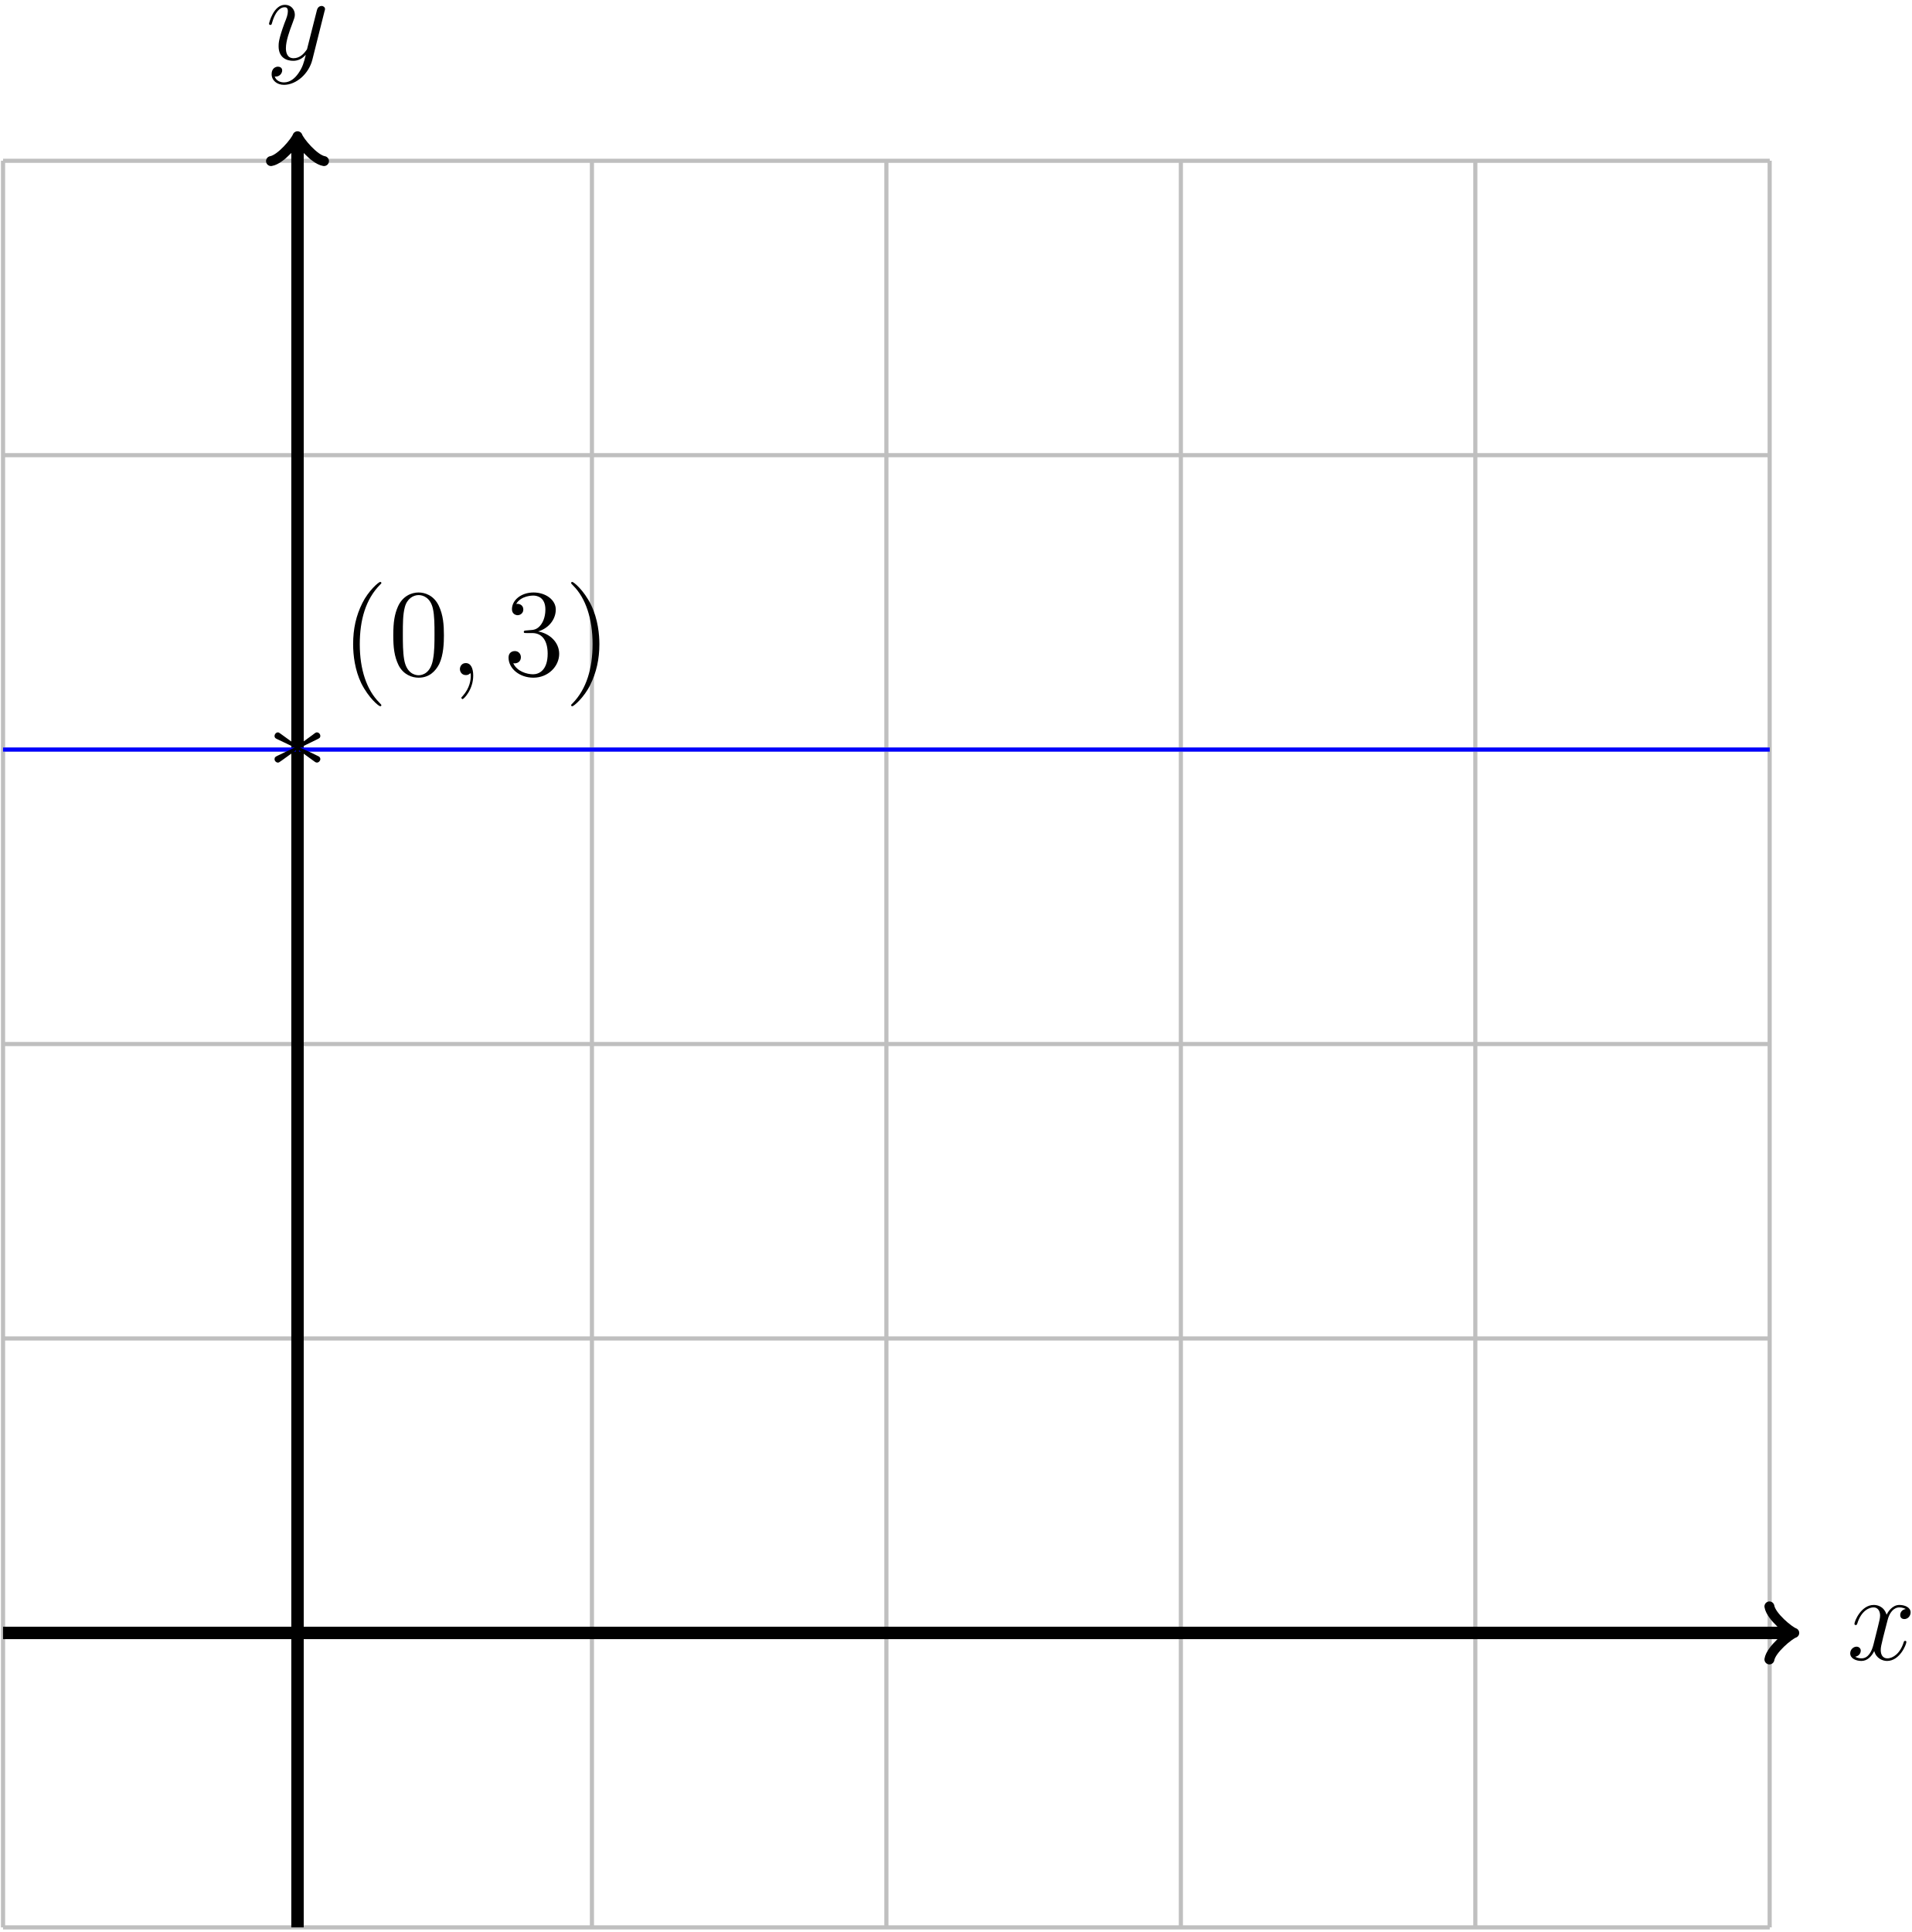
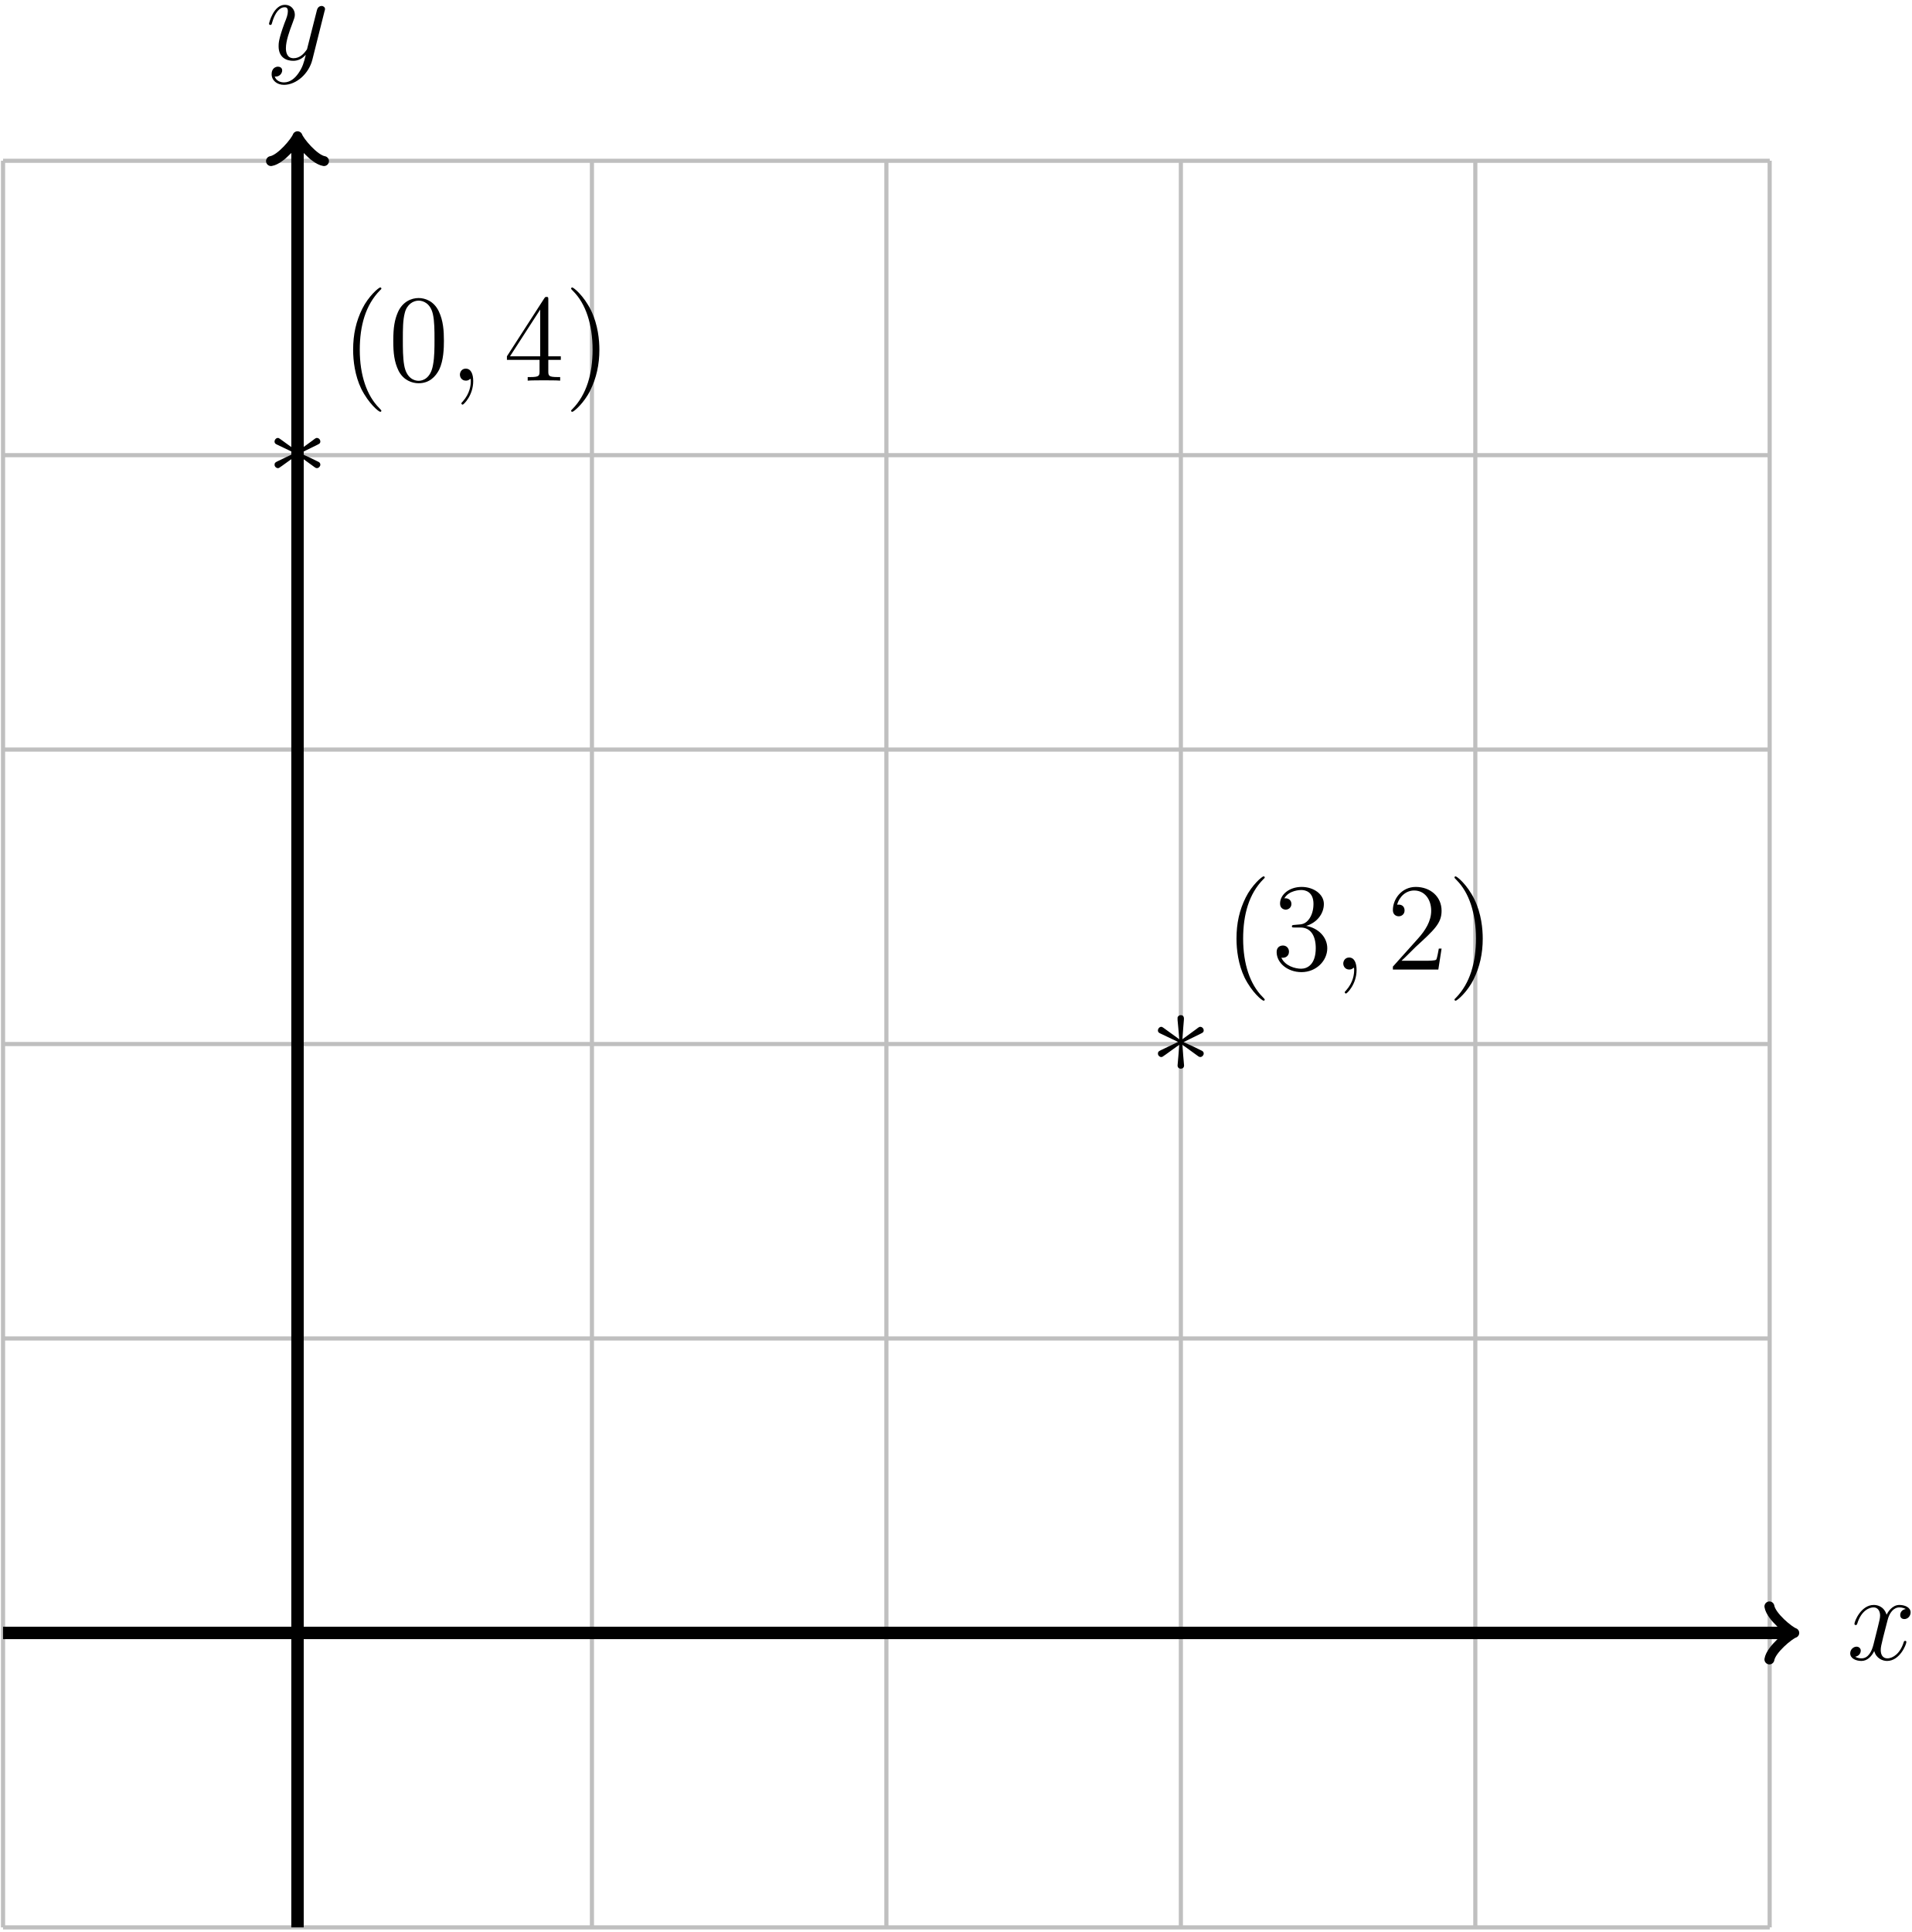
<svg xmlns="http://www.w3.org/2000/svg" xmlns:xlink="http://www.w3.org/1999/xlink" width="184pt" height="186pt" viewBox="0 0 184 186" version="1.1">
  <defs>
    <g>
      <symbol overflow="visible" id="glyph0-0">
        <path style="stroke:none;" d="" />
      </symbol>
      <symbol overflow="visible" id="glyph0-1">
        <path style="stroke:none;" d="M 5.672 -4.875 C 5.281 -4.812 5.141 -4.516 5.141 -4.297 C 5.141 -4 5.359 -3.906 5.531 -3.906 C 5.891 -3.906 6.141 -4.219 6.141 -4.547 C 6.141 -5.047 5.562 -5.266 5.062 -5.266 C 4.344 -5.266 3.938 -4.547 3.828 -4.328 C 3.547 -5.219 2.812 -5.266 2.594 -5.266 C 1.375 -5.266 0.734 -3.703 0.734 -3.438 C 0.734 -3.391 0.781 -3.328 0.859 -3.328 C 0.953 -3.328 0.984 -3.406 1 -3.453 C 1.406 -4.781 2.219 -5.031 2.562 -5.031 C 3.094 -5.031 3.203 -4.531 3.203 -4.25 C 3.203 -3.984 3.125 -3.703 2.984 -3.125 L 2.578 -1.5 C 2.406 -0.781 2.062 -0.125 1.422 -0.125 C 1.359 -0.125 1.062 -0.125 0.812 -0.281 C 1.25 -0.359 1.344 -0.719 1.344 -0.859 C 1.344 -1.094 1.156 -1.25 0.938 -1.25 C 0.641 -1.25 0.328 -0.984 0.328 -0.609 C 0.328 -0.109 0.891 0.125 1.406 0.125 C 1.984 0.125 2.391 -0.328 2.641 -0.828 C 2.828 -0.125 3.438 0.125 3.875 0.125 C 5.094 0.125 5.734 -1.453 5.734 -1.703 C 5.734 -1.766 5.688 -1.812 5.625 -1.812 C 5.516 -1.812 5.5 -1.75 5.469 -1.656 C 5.141 -0.609 4.453 -0.125 3.906 -0.125 C 3.484 -0.125 3.266 -0.438 3.266 -0.922 C 3.266 -1.188 3.312 -1.375 3.5 -2.156 L 3.922 -3.797 C 4.094 -4.5 4.5 -5.031 5.062 -5.031 C 5.078 -5.031 5.422 -5.031 5.672 -4.875 Z M 5.672 -4.875 " />
      </symbol>
      <symbol overflow="visible" id="glyph0-2">
        <path style="stroke:none;" d="M 3.141 1.344 C 2.828 1.797 2.359 2.203 1.766 2.203 C 1.625 2.203 1.047 2.172 0.875 1.625 C 0.906 1.641 0.969 1.641 0.984 1.641 C 1.344 1.641 1.594 1.328 1.594 1.047 C 1.594 0.781 1.359 0.688 1.188 0.688 C 0.984 0.688 0.578 0.828 0.578 1.406 C 0.578 2.016 1.094 2.438 1.766 2.438 C 2.969 2.438 4.172 1.344 4.5 0.016 L 5.672 -4.656 C 5.688 -4.703 5.719 -4.781 5.719 -4.859 C 5.719 -5.031 5.562 -5.156 5.391 -5.156 C 5.281 -5.156 5.031 -5.109 4.938 -4.75 L 4.047 -1.234 C 4 -1.016 4 -0.984 3.891 -0.859 C 3.656 -0.531 3.266 -0.125 2.688 -0.125 C 2.016 -0.125 1.953 -0.781 1.953 -1.094 C 1.953 -1.781 2.281 -2.703 2.609 -3.562 C 2.734 -3.906 2.812 -4.078 2.812 -4.312 C 2.812 -4.812 2.453 -5.266 1.859 -5.266 C 0.766 -5.266 0.328 -3.531 0.328 -3.438 C 0.328 -3.391 0.375 -3.328 0.453 -3.328 C 0.562 -3.328 0.578 -3.375 0.625 -3.547 C 0.906 -4.547 1.359 -5.031 1.828 -5.031 C 1.938 -5.031 2.141 -5.031 2.141 -4.641 C 2.141 -4.328 2.016 -3.984 1.828 -3.531 C 1.25 -1.953 1.25 -1.562 1.25 -1.281 C 1.25 -0.141 2.062 0.125 2.656 0.125 C 3 0.125 3.438 0.016 3.844 -0.438 L 3.859 -0.422 C 3.688 0.281 3.562 0.75 3.141 1.344 Z M 3.141 1.344 " />
      </symbol>
      <symbol overflow="visible" id="glyph0-3">
        <path style="stroke:none;" d="M 2.328 0.047 C 2.328 -0.641 2.109 -1.156 1.609 -1.156 C 1.234 -1.156 1.047 -0.844 1.047 -0.578 C 1.047 -0.328 1.219 0 1.625 0 C 1.781 0 1.906 -0.047 2.016 -0.156 C 2.047 -0.172 2.062 -0.172 2.062 -0.172 C 2.094 -0.172 2.094 -0.016 2.094 0.047 C 2.094 0.438 2.016 1.219 1.328 2 C 1.188 2.141 1.188 2.156 1.188 2.188 C 1.188 2.25 1.25 2.312 1.312 2.312 C 1.406 2.312 2.328 1.422 2.328 0.047 Z M 2.328 0.047 " />
      </symbol>
      <symbol overflow="visible" id="glyph1-0">
        <path style="stroke:none;" d="" />
      </symbol>
      <symbol overflow="visible" id="glyph1-1">
        <path style="stroke:none;" d="M 3.281 -5.109 C 3.297 -5.266 3.297 -5.562 2.984 -5.562 C 2.797 -5.562 2.641 -5.406 2.672 -5.25 L 2.672 -5.094 L 2.844 -3.234 L 1.312 -4.344 C 1.203 -4.406 1.188 -4.438 1.094 -4.438 C 0.938 -4.438 0.781 -4.266 0.781 -4.094 C 0.781 -3.906 0.891 -3.859 1.016 -3.797 L 2.719 -2.984 L 1.062 -2.188 C 0.875 -2.094 0.781 -2.047 0.781 -1.859 C 0.781 -1.688 0.938 -1.531 1.094 -1.531 C 1.188 -1.531 1.203 -1.531 1.5 -1.75 L 2.844 -2.719 L 2.672 -0.719 C 2.672 -0.469 2.875 -0.406 2.969 -0.406 C 3.125 -0.406 3.297 -0.484 3.297 -0.719 L 3.125 -2.719 L 4.656 -1.609 C 4.75 -1.547 4.781 -1.531 4.859 -1.531 C 5.031 -1.531 5.188 -1.703 5.188 -1.859 C 5.188 -2.047 5.078 -2.109 4.938 -2.172 C 4.219 -2.531 4.203 -2.531 3.25 -2.969 L 4.906 -3.781 C 5.094 -3.875 5.188 -3.922 5.188 -4.094 C 5.188 -4.281 5.031 -4.438 4.859 -4.438 C 4.781 -4.438 4.75 -4.438 4.453 -4.203 L 3.125 -3.234 Z M 3.281 -5.109 " />
      </symbol>
      <symbol overflow="visible" id="glyph2-0">
        <path style="stroke:none;" d="" />
      </symbol>
      <symbol overflow="visible" id="glyph2-1">
        <path style="stroke:none;" d="M 3.891 2.906 C 3.891 2.875 3.891 2.844 3.688 2.641 C 2.484 1.438 1.812 -0.531 1.812 -2.969 C 1.812 -5.297 2.375 -7.297 3.766 -8.703 C 3.891 -8.812 3.891 -8.828 3.891 -8.875 C 3.891 -8.938 3.828 -8.969 3.781 -8.969 C 3.625 -8.969 2.641 -8.109 2.062 -6.938 C 1.453 -5.719 1.172 -4.453 1.172 -2.969 C 1.172 -1.906 1.344 -0.484 1.953 0.781 C 2.672 2.219 3.641 3 3.781 3 C 3.828 3 3.891 2.969 3.891 2.906 Z M 3.891 2.906 " />
      </symbol>
      <symbol overflow="visible" id="glyph2-2">
        <path style="stroke:none;" d="M 5.359 -3.828 C 5.359 -4.812 5.297 -5.781 4.859 -6.688 C 4.375 -7.688 3.516 -7.953 2.922 -7.953 C 2.234 -7.953 1.391 -7.609 0.938 -6.609 C 0.609 -5.859 0.484 -5.109 0.484 -3.828 C 0.484 -2.672 0.578 -1.797 1 -0.938 C 1.469 -0.031 2.297 0.25 2.922 0.25 C 3.953 0.25 4.547 -0.375 4.906 -1.062 C 5.328 -1.953 5.359 -3.125 5.359 -3.828 Z M 2.922 0.016 C 2.531 0.016 1.75 -0.203 1.531 -1.5 C 1.406 -2.219 1.406 -3.125 1.406 -3.969 C 1.406 -4.953 1.406 -5.828 1.594 -6.531 C 1.797 -7.344 2.406 -7.703 2.922 -7.703 C 3.375 -7.703 4.062 -7.438 4.297 -6.406 C 4.453 -5.719 4.453 -4.781 4.453 -3.969 C 4.453 -3.172 4.453 -2.266 4.312 -1.531 C 4.094 -0.219 3.328 0.016 2.922 0.016 Z M 2.922 0.016 " />
      </symbol>
      <symbol overflow="visible" id="glyph2-3">
-         <path style="stroke:none;" d="M 2.203 -4.297 C 2 -4.281 1.953 -4.266 1.953 -4.156 C 1.953 -4.047 2.016 -4.047 2.219 -4.047 L 2.766 -4.047 C 3.797 -4.047 4.25 -3.203 4.25 -2.062 C 4.25 -0.484 3.438 -0.078 2.844 -0.078 C 2.266 -0.078 1.297 -0.344 0.938 -1.141 C 1.328 -1.078 1.672 -1.297 1.672 -1.719 C 1.672 -2.062 1.422 -2.312 1.094 -2.312 C 0.797 -2.312 0.484 -2.141 0.484 -1.688 C 0.484 -0.625 1.547 0.25 2.875 0.25 C 4.297 0.25 5.359 -0.844 5.359 -2.047 C 5.359 -3.141 4.469 -4 3.328 -4.203 C 4.359 -4.5 5.031 -5.375 5.031 -6.312 C 5.031 -7.25 4.047 -7.953 2.891 -7.953 C 1.703 -7.953 0.812 -7.219 0.812 -6.344 C 0.812 -5.875 1.188 -5.766 1.359 -5.766 C 1.609 -5.766 1.906 -5.953 1.906 -6.312 C 1.906 -6.688 1.609 -6.859 1.344 -6.859 C 1.281 -6.859 1.25 -6.859 1.219 -6.844 C 1.672 -7.656 2.797 -7.656 2.859 -7.656 C 3.25 -7.656 4.031 -7.484 4.031 -6.312 C 4.031 -6.078 4 -5.422 3.641 -4.906 C 3.281 -4.375 2.875 -4.344 2.562 -4.328 Z M 2.203 -4.297 " />
+         <path style="stroke:none;" d="M 4.312 -7.781 C 4.312 -8.016 4.312 -8.062 4.141 -8.062 C 4.047 -8.062 4.016 -8.062 3.922 -7.922 L 0.328 -2.344 L 0.328 -2 L 3.469 -2 L 3.469 -0.906 C 3.469 -0.469 3.438 -0.344 2.562 -0.344 L 2.328 -0.344 L 2.328 0 C 2.609 -0.031 3.547 -0.031 3.891 -0.031 C 4.219 -0.031 5.172 -0.031 5.453 0 L 5.453 -0.344 L 5.219 -0.344 C 4.344 -0.344 4.312 -0.469 4.312 -0.906 L 4.312 -2 L 5.516 -2 L 5.516 -2.344 L 4.312 -2.344 Z M 3.531 -6.844 L 3.531 -2.344 L 0.625 -2.344 Z M 3.531 -6.844 " />
      </symbol>
      <symbol overflow="visible" id="glyph2-4">
        <path style="stroke:none;" d="M 3.375 -2.969 C 3.375 -3.891 3.25 -5.359 2.578 -6.75 C 1.875 -8.188 0.891 -8.969 0.766 -8.969 C 0.719 -8.969 0.656 -8.938 0.656 -8.875 C 0.656 -8.828 0.656 -8.812 0.859 -8.609 C 2.062 -7.406 2.719 -5.422 2.719 -2.984 C 2.719 -0.672 2.156 1.328 0.781 2.734 C 0.656 2.844 0.656 2.875 0.656 2.906 C 0.656 2.969 0.719 3 0.766 3 C 0.922 3 1.906 2.141 2.484 0.969 C 3.094 -0.25 3.375 -1.547 3.375 -2.969 Z M 3.375 -2.969 " />
+       </symbol>
+       <symbol overflow="visible" id="glyph2-5">
+         <path style="stroke:none;" d="M 2.203 -4.297 C 2 -4.281 1.953 -4.266 1.953 -4.156 C 1.953 -4.047 2.016 -4.047 2.219 -4.047 L 2.766 -4.047 C 3.797 -4.047 4.25 -3.203 4.25 -2.062 C 4.25 -0.484 3.438 -0.078 2.844 -0.078 C 2.266 -0.078 1.297 -0.344 0.938 -1.141 C 1.328 -1.078 1.672 -1.297 1.672 -1.719 C 1.672 -2.062 1.422 -2.312 1.094 -2.312 C 0.797 -2.312 0.484 -2.141 0.484 -1.688 C 0.484 -0.625 1.547 0.25 2.875 0.25 C 4.297 0.25 5.359 -0.844 5.359 -2.047 C 5.359 -3.141 4.469 -4 3.328 -4.203 C 4.359 -4.5 5.031 -5.375 5.031 -6.312 C 5.031 -7.25 4.047 -7.953 2.891 -7.953 C 1.703 -7.953 0.812 -7.219 0.812 -6.344 C 0.812 -5.875 1.188 -5.766 1.359 -5.766 C 1.609 -5.766 1.906 -5.953 1.906 -6.312 C 1.906 -6.688 1.609 -6.859 1.344 -6.859 C 1.281 -6.859 1.25 -6.859 1.219 -6.844 C 1.672 -7.656 2.797 -7.656 2.859 -7.656 C 3.25 -7.656 4.031 -7.484 4.031 -6.312 C 4.031 -6.078 4 -5.422 3.641 -4.906 C 3.281 -4.375 2.875 -4.344 2.562 -4.328 Z M 2.203 -4.297 " />
+       </symbol>
+       <symbol overflow="visible" id="glyph2-6">
+         <path style="stroke:none;" d="M 5.266 -2.016 L 5 -2.016 C 4.953 -1.812 4.859 -1.141 4.75 -0.953 C 4.656 -0.844 3.984 -0.844 3.625 -0.844 L 1.406 -0.844 C 1.734 -1.125 2.469 -1.891 2.766 -2.172 C 4.594 -3.844 5.266 -4.469 5.266 -5.656 C 5.266 -7.031 4.172 -7.953 2.781 -7.953 C 1.406 -7.953 0.578 -6.766 0.578 -5.734 C 0.578 -5.125 1.109 -5.125 1.141 -5.125 C 1.406 -5.125 1.703 -5.312 1.703 -5.688 C 1.703 -6.031 1.484 -6.25 1.141 -6.25 C 1.047 -6.25 1.016 -6.25 0.984 -6.234 C 1.203 -7.047 1.859 -7.609 2.625 -7.609 C 3.641 -7.609 4.266 -6.75 4.266 -5.656 C 4.266 -4.641 3.688 -3.75 3 -2.984 L 0.578 -0.281 L 0.578 0 L 4.953 0 Z M 5.266 -2.016 " />
      </symbol>
    </g>
  </defs>
  <g id="surface1">
    <path style="fill:none;stroke-width:0.399;stroke-linecap:butt;stroke-linejoin:miter;stroke:rgb(75%,75%,75%);stroke-opacity:1;stroke-miterlimit:10;" d="M -28.346 -28.349 L 141.732 -28.349 M -28.346 -0.001 L 141.732 -0.001 M -28.346 28.347 L 141.732 28.347 M -28.346 56.694 L 141.732 56.694 M -28.346 85.042 L 141.732 85.042 M -28.346 113.386 L 141.732 113.386 M -28.346 141.726 L 141.732 141.726 M -28.346 -28.349 L -28.346 141.733 M 0.002 -28.349 L 0.002 141.733 M 28.345 -28.349 L 28.345 141.733 M 56.693 -28.349 L 56.693 141.733 M 85.041 -28.349 L 85.041 141.733 M 113.388 -28.349 L 113.388 141.733 M 141.724 -28.349 L 141.724 141.733 " transform="matrix(1,0,0,-1,28.639,157.206)" />
    <path style="fill:none;stroke-width:1.196;stroke-linecap:butt;stroke-linejoin:miter;stroke:rgb(0%,0%,0%);stroke-opacity:1;stroke-miterlimit:10;" d="M -28.346 -0.001 L 143.611 -0.001 " transform="matrix(1,0,0,-1,28.639,157.206)" />
    <path style="fill:none;stroke-width:0.956;stroke-linecap:round;stroke-linejoin:round;stroke:rgb(0%,0%,0%);stroke-opacity:1;stroke-miterlimit:10;" d="M -1.912 2.55 C -1.755 1.593 -0.001 0.159 0.479 -0.001 C -0.001 -0.161 -1.755 -1.595 -1.912 -2.552 " transform="matrix(1,0,0,-1,172.2515,157.206)" />
    <g style="fill:rgb(0%,0%,0%);fill-opacity:1;">
      <use xlink:href="#glyph0-1" x="177.79" y="159.78" />
    </g>
    <path style="fill:none;stroke-width:1.196;stroke-linecap:butt;stroke-linejoin:miter;stroke:rgb(0%,0%,0%);stroke-opacity:1;stroke-miterlimit:10;" d="M 0.002 -28.349 L 0.002 143.612 " transform="matrix(1,0,0,-1,28.639,157.206)" />
    <path style="fill:none;stroke-width:0.956;stroke-linecap:round;stroke-linejoin:round;stroke:rgb(0%,0%,0%);stroke-opacity:1;stroke-miterlimit:10;" d="M -1.914 2.549 C -1.754 1.592 -0 0.159 0.476 -0.002 C -0 -0.158 -1.754 -1.595 -1.914 -2.552 " transform="matrix(0,-1,-1,0,28.639,13.59353)" />
    <g style="fill:rgb(0%,0%,0%);fill-opacity:1;">
      <use xlink:href="#glyph0-2" x="25.571" y="5.73" />
    </g>
-     <path style="fill:none;stroke-width:0.399;stroke-linecap:butt;stroke-linejoin:miter;stroke:rgb(0%,0%,100%);stroke-opacity:1;stroke-miterlimit:10;" d="M -28.346 85.042 C -28.346 85.042 -23.225 85.042 -21.26 85.042 C -19.295 85.042 -16.139 85.042 -14.174 85.042 C -12.205 85.042 -9.053 85.042 -7.088 85.042 C -5.119 85.042 -1.967 85.042 0.002 85.042 C 1.966 85.042 5.119 85.042 7.088 85.042 C 9.052 85.042 12.209 85.042 14.174 85.042 C 16.138 85.042 19.295 85.042 21.259 85.042 C 23.228 85.042 26.381 85.042 28.345 85.042 C 30.314 85.042 33.466 85.042 35.435 85.042 C 37.4 85.042 40.552 85.042 42.521 85.042 C 44.486 85.042 47.642 85.042 49.607 85.042 C 51.572 85.042 54.728 85.042 56.693 85.042 C 58.662 85.042 61.814 85.042 63.779 85.042 C 65.748 85.042 68.9 85.042 70.869 85.042 C 72.834 85.042 75.986 85.042 77.955 85.042 C 79.92 85.042 83.076 85.042 85.041 85.042 C 87.006 85.042 90.162 85.042 92.127 85.042 C 94.095 85.042 97.248 85.042 99.213 85.042 C 101.181 85.042 104.334 85.042 106.302 85.042 C 108.267 85.042 111.42 85.042 113.388 85.042 C 115.353 85.042 118.506 85.042 120.474 85.042 C 122.439 85.042 125.595 85.042 127.56 85.042 C 129.529 85.042 132.681 85.042 134.646 85.042 C 136.615 85.042 141.732 85.042 141.732 85.042 " transform="matrix(1,0,0,-1,28.639,157.206)" />
    <g style="fill:rgb(0%,0%,0%);fill-opacity:1;">
-       <use xlink:href="#glyph1-1" x="25.65" y="74.947" />
+       <use xlink:href="#glyph1-1" x="25.65" y="46.6" />
    </g>
-     <path style="fill:none;stroke-width:0.399;stroke-linecap:butt;stroke-linejoin:miter;stroke:rgb(0%,0%,0%);stroke-opacity:1;stroke-miterlimit:10;" d="M 0.002 85.042 L 0.002 85.042 " transform="matrix(1,0,0,-1,28.639,157.206)" />
+     <path style="fill:none;stroke-width:0.399;stroke-linecap:butt;stroke-linejoin:miter;stroke:rgb(0%,0%,0%);stroke-opacity:1;stroke-miterlimit:10;" d="M 0.002 113.386 L 0.002 113.386 " transform="matrix(1,0,0,-1,28.639,157.206)" />
    <g style="fill:rgb(0%,0%,0%);fill-opacity:1;">
-       <use xlink:href="#glyph2-1" x="32.823" y="64.993" />
-       <use xlink:href="#glyph2-2" x="37.376" y="64.993" />
+       <use xlink:href="#glyph2-1" x="32.823" y="36.646" />
+       <use xlink:href="#glyph2-2" x="37.376" y="36.646" />
    </g>
    <g style="fill:rgb(0%,0%,0%);fill-opacity:1;">
-       <use xlink:href="#glyph0-3" x="43.228" y="64.993" />
+       <use xlink:href="#glyph0-3" x="43.228" y="36.646" />
    </g>
    <g style="fill:rgb(0%,0%,0%);fill-opacity:1;">
-       <use xlink:href="#glyph2-3" x="48.473" y="64.993" />
-       <use xlink:href="#glyph2-4" x="54.326" y="64.993" />
+       <use xlink:href="#glyph2-3" x="48.473" y="36.646" />
+       <use xlink:href="#glyph2-4" x="54.326" y="36.646" />
+     </g>
+     <g style="fill:rgb(0%,0%,0%);fill-opacity:1;">
+       <use xlink:href="#glyph1-1" x="110.691" y="103.294" />
+     </g>
+     <path style="fill:none;stroke-width:0.399;stroke-linecap:butt;stroke-linejoin:miter;stroke:rgb(0%,0%,0%);stroke-opacity:1;stroke-miterlimit:10;" d="M 85.041 56.694 L 85.041 56.694 " transform="matrix(1,0,0,-1,28.639,157.206)" />
+     <g style="fill:rgb(0%,0%,0%);fill-opacity:1;">
+       <use xlink:href="#glyph2-1" x="117.863" y="93.34" />
+       <use xlink:href="#glyph2-5" x="122.416" y="93.34" />
+     </g>
+     <g style="fill:rgb(0%,0%,0%);fill-opacity:1;">
+       <use xlink:href="#glyph0-3" x="128.268" y="93.34" />
+     </g>
+     <g style="fill:rgb(0%,0%,0%);fill-opacity:1;">
+       <use xlink:href="#glyph2-6" x="133.513" y="93.34" />
+       <use xlink:href="#glyph2-4" x="139.366" y="93.34" />
    </g>
  </g>
</svg>
